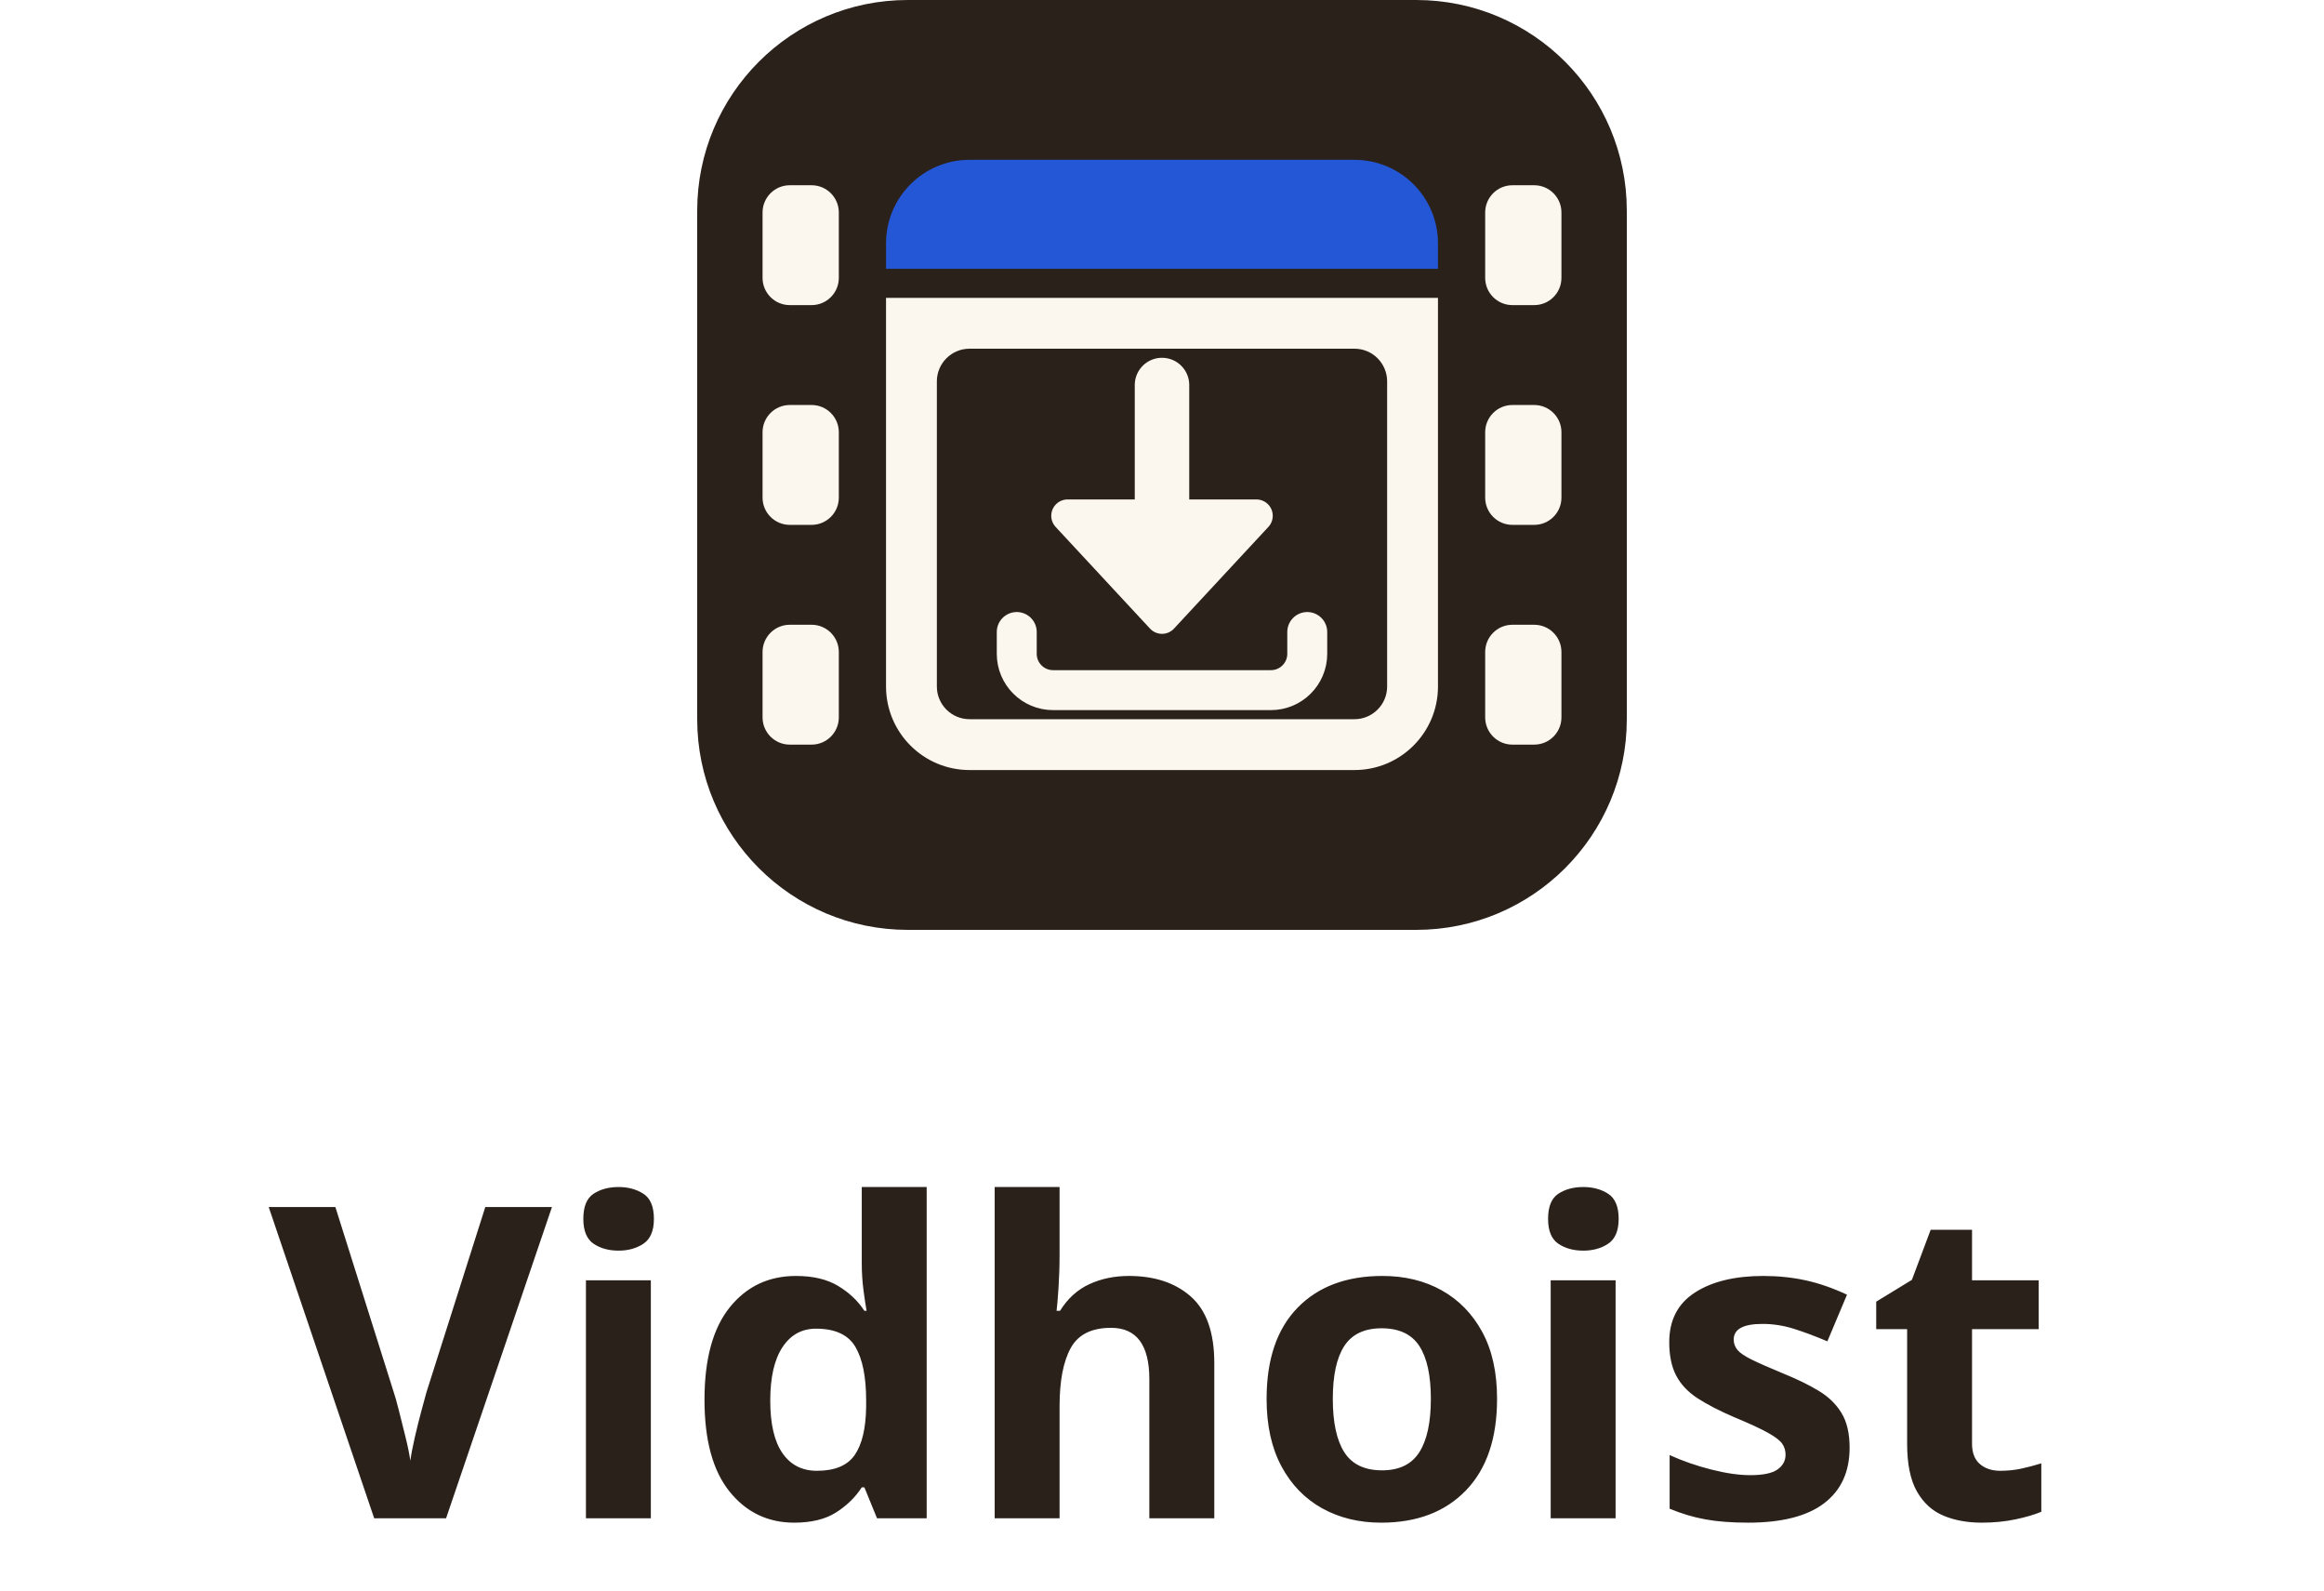
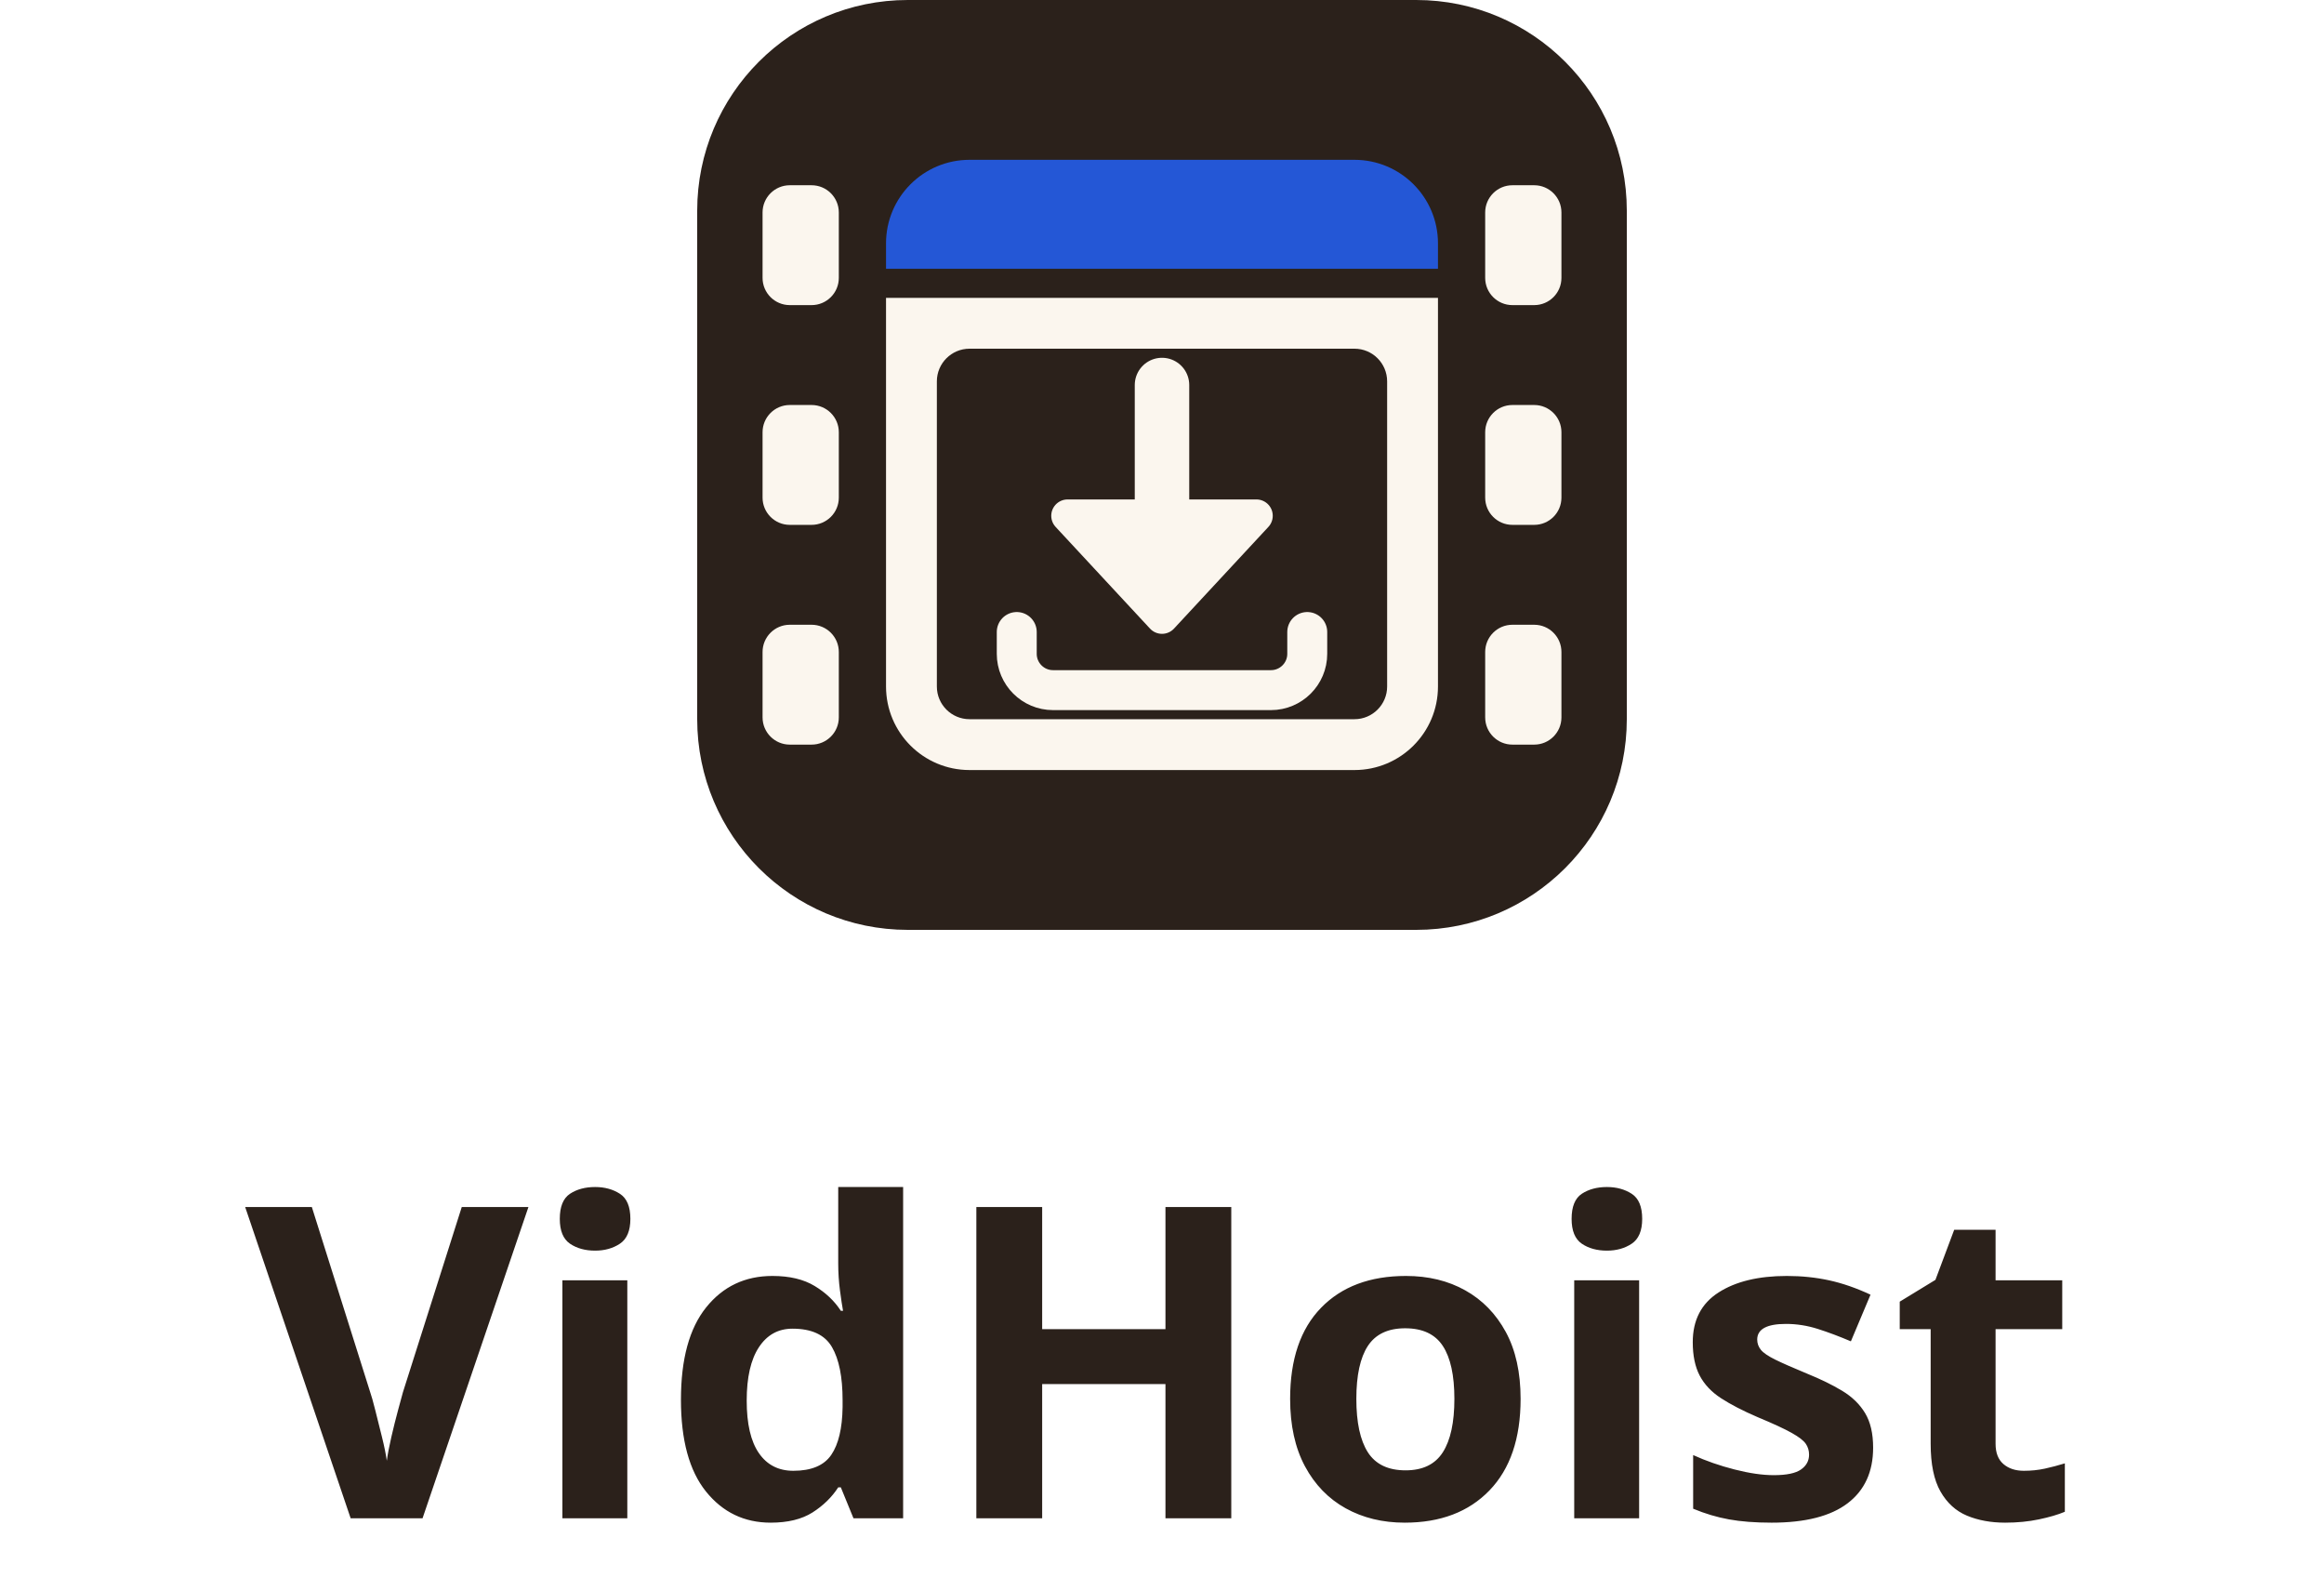
<svg xmlns="http://www.w3.org/2000/svg" viewBox="0 0 640 438" width="640" height="438">
  <g transform="translate(192 0)">
    <rect width="256" height="256" rx="58" fill="#2B211B" />
    <path fill="#FBF6EE" fill-rule="evenodd" d="M25.50 51.00H31.50A7.5 7.5 0 0 1 39.00 58.50V76.50A7.5 7.5 0 0 1 31.50 84.00H25.50A7.5 7.5 0 0 1 18.00 76.50V58.50A7.5 7.5 0 0 1 25.50 51.00ZM25.50 111.50H31.50A7.5 7.5 0 0 1 39.00 119.00V137.00A7.5 7.5 0 0 1 31.50 144.50H25.50A7.5 7.5 0 0 1 18.00 137.00V119.00A7.5 7.5 0 0 1 25.50 111.50ZM25.50 172.00H31.50A7.5 7.5 0 0 1 39.00 179.50V197.50A7.5 7.5 0 0 1 31.50 205.00H25.50A7.5 7.5 0 0 1 18.00 197.50V179.50A7.5 7.5 0 0 1 25.50 172.00ZM224.50 51.00H230.50A7.5 7.5 0 0 1 238.00 58.50V76.50A7.5 7.5 0 0 1 230.50 84.00H224.50A7.5 7.5 0 0 1 217.00 76.50V58.50A7.5 7.5 0 0 1 224.50 51.00ZM224.50 111.50H230.50A7.5 7.5 0 0 1 238.00 119.00V137.00A7.5 7.5 0 0 1 230.50 144.50H224.50A7.5 7.5 0 0 1 217.00 137.00V119.00A7.5 7.5 0 0 1 224.50 111.50ZM224.50 172.00H230.50A7.5 7.5 0 0 1 238.00 179.50V197.50A7.5 7.5 0 0 1 230.50 205.00H224.50A7.5 7.5 0 0 1 217.00 197.50V179.50A7.5 7.5 0 0 1 224.50 172.00ZM52 82H204V189A23 23 0 0 1 181 212H75A23 23 0 0 1 52 189ZM75 96H181A9 9 0 0 1 190 105V189A9 9 0 0 1 181 198H75A9 9 0 0 1 66 189V105A9 9 0 0 1 75 96Z" />
    <path fill="#2457D6" d="M52 74V67A23 23 0 0 1 75 44H181A23 23 0 0 1 204 67V74Z" />
    <path d="M128 106.0V148.0" stroke="#FBF6EE" stroke-width="15.0" stroke-linecap="round" fill="none" />
    <path d="M102.0 142.0H154.0L128 170.0Z" fill="#FBF6EE" stroke="#FBF6EE" stroke-width="9.0" stroke-linejoin="round" />
    <path d="M88.0 174.0V180.0A10.0 10.0 0 0 0 98.0 190.0H158.0A10.0 10.0 0 0 0 168.0 180.0V174.0" fill="none" stroke="#FBF6EE" stroke-width="11.0" stroke-linecap="round" />
  </g>
-   <text x="320" y="418" text-anchor="middle" font-size="120" font-family="Manrope, 'Segoe UI', system-ui, sans-serif" font-weight="800" fill="#2B211B">Vidhoist</text>
+   <text x="320" y="418" text-anchor="middle" font-size="120" font-family="Manrope, 'Segoe UI', system-ui, sans-serif" font-weight="800" fill="#2B211B">VidHoist</text>
</svg>
